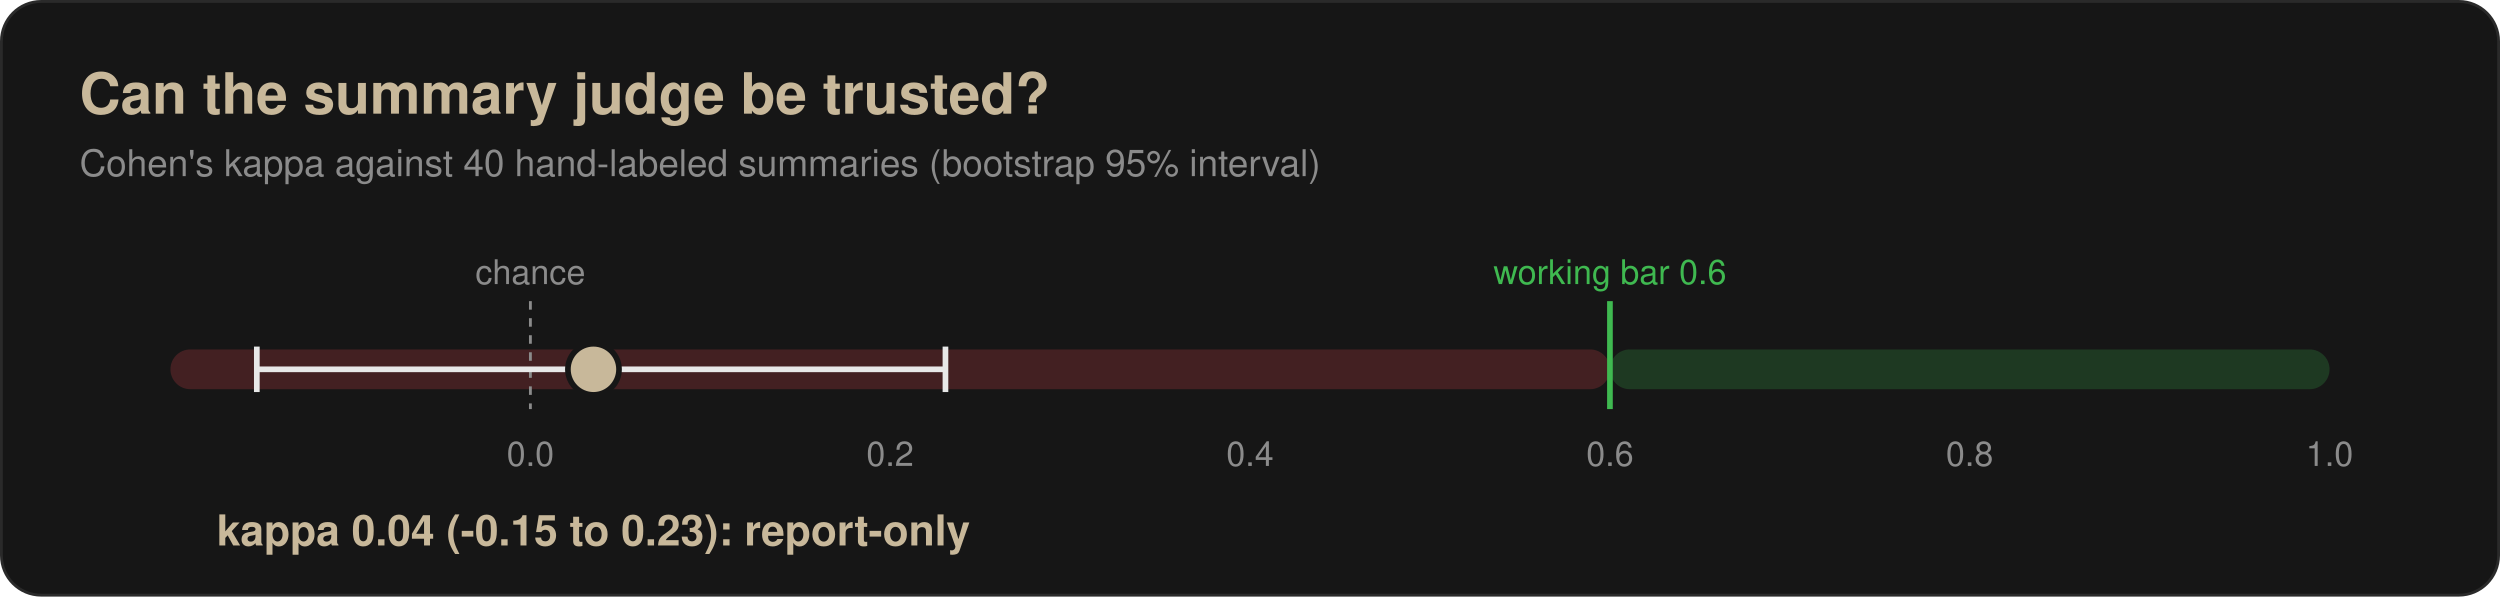
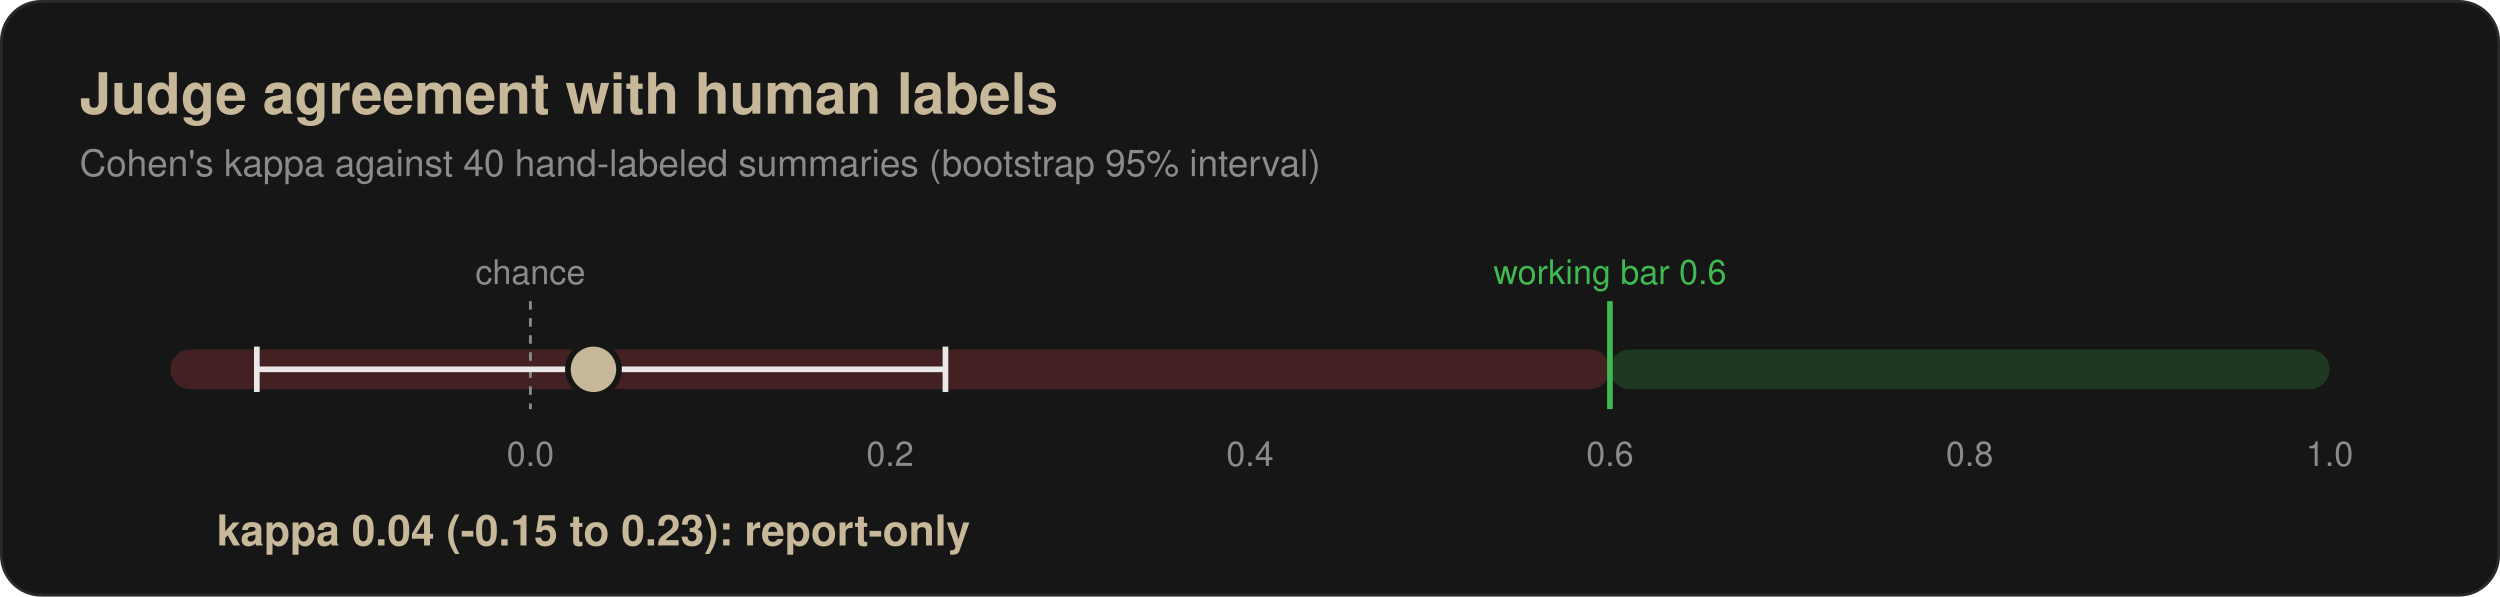
<svg xmlns="http://www.w3.org/2000/svg" viewBox="0 0 880 210" width="880" height="210" role="img" aria-label="Summary judge calibration. Cohen's kappa 0.04, interval -0.15 to 0.23, against a working bar of 0.6.">
  <style>text{font-family:system-ui,-apple-system,'Segoe UI',Helvetica,Arial,sans-serif;fill:#e8e8e8} .m{fill:#8b8b8b} .s{fill:#c8b89a}</style>
  <rect x="0.5" y="0.5" width="879" height="209" rx="14" fill="#161616" stroke="#2a2a2a" />
-   <text x="28" y="40" font-size="20" font-weight="600" class="s">Can the summary judge be trusted?</text>
+   <text x="28" y="40" font-size="20" font-weight="600" class="s">Judge agreement with human labels</text>
  <text x="28" y="62" font-size="13" class="m">Cohen's kappa against 40 hand-labeled summaries (bootstrap 95% interval)</text>
  <rect x="60.0" y="123" width="506.7" height="14" rx="7" fill="#e5484d" fill-opacity=".22" />
  <rect x="566.7" y="123" width="253.3" height="14" rx="7" fill="#3fb950" fill-opacity=".22" />
  <text x="186.7" y="164" font-size="12" text-anchor="middle" class="m">0.0</text>
  <text x="313.3" y="164" font-size="12" text-anchor="middle" class="m">0.2</text>
  <text x="440.0" y="164" font-size="12" text-anchor="middle" class="m">0.4</text>
  <text x="566.7" y="164" font-size="12" text-anchor="middle" class="m">0.6</text>
  <text x="693.3" y="164" font-size="12" text-anchor="middle" class="m">0.8</text>
  <text x="820.0" y="164" font-size="12" text-anchor="middle" class="m">1.0</text>
  <line x1="186.7" x2="186.7" y1="106" y2="144" stroke="#8b8b8b" stroke-dasharray="3 3" />
  <text x="186.7" y="100" font-size="12" text-anchor="middle" class="m">chance</text>
  <line x1="566.7" x2="566.7" y1="106" y2="144" stroke="#3fb950" stroke-width="2" />
  <text x="566.7" y="100" font-size="12" text-anchor="middle" fill="#3fb950" style="fill:#3fb950">working bar 0.6</text>
  <g stroke="#e8e8e8" stroke-width="2">
    <line x1="90.4" x2="332.8" y1="130" y2="130" />
    <line x1="90.4" x2="90.4" y1="122" y2="138" />
    <line x1="332.8" x2="332.8" y1="122" y2="138" />
  </g>
  <circle cx="208.9" cy="130" r="9" fill="#c8b89a" stroke="#161616" stroke-width="2" />
  <text x="208.9" y="192" font-size="15" font-weight="700" text-anchor="middle" class="s">kappa 0.04 (-0.15 to 0.23): report-only</text>
</svg>
